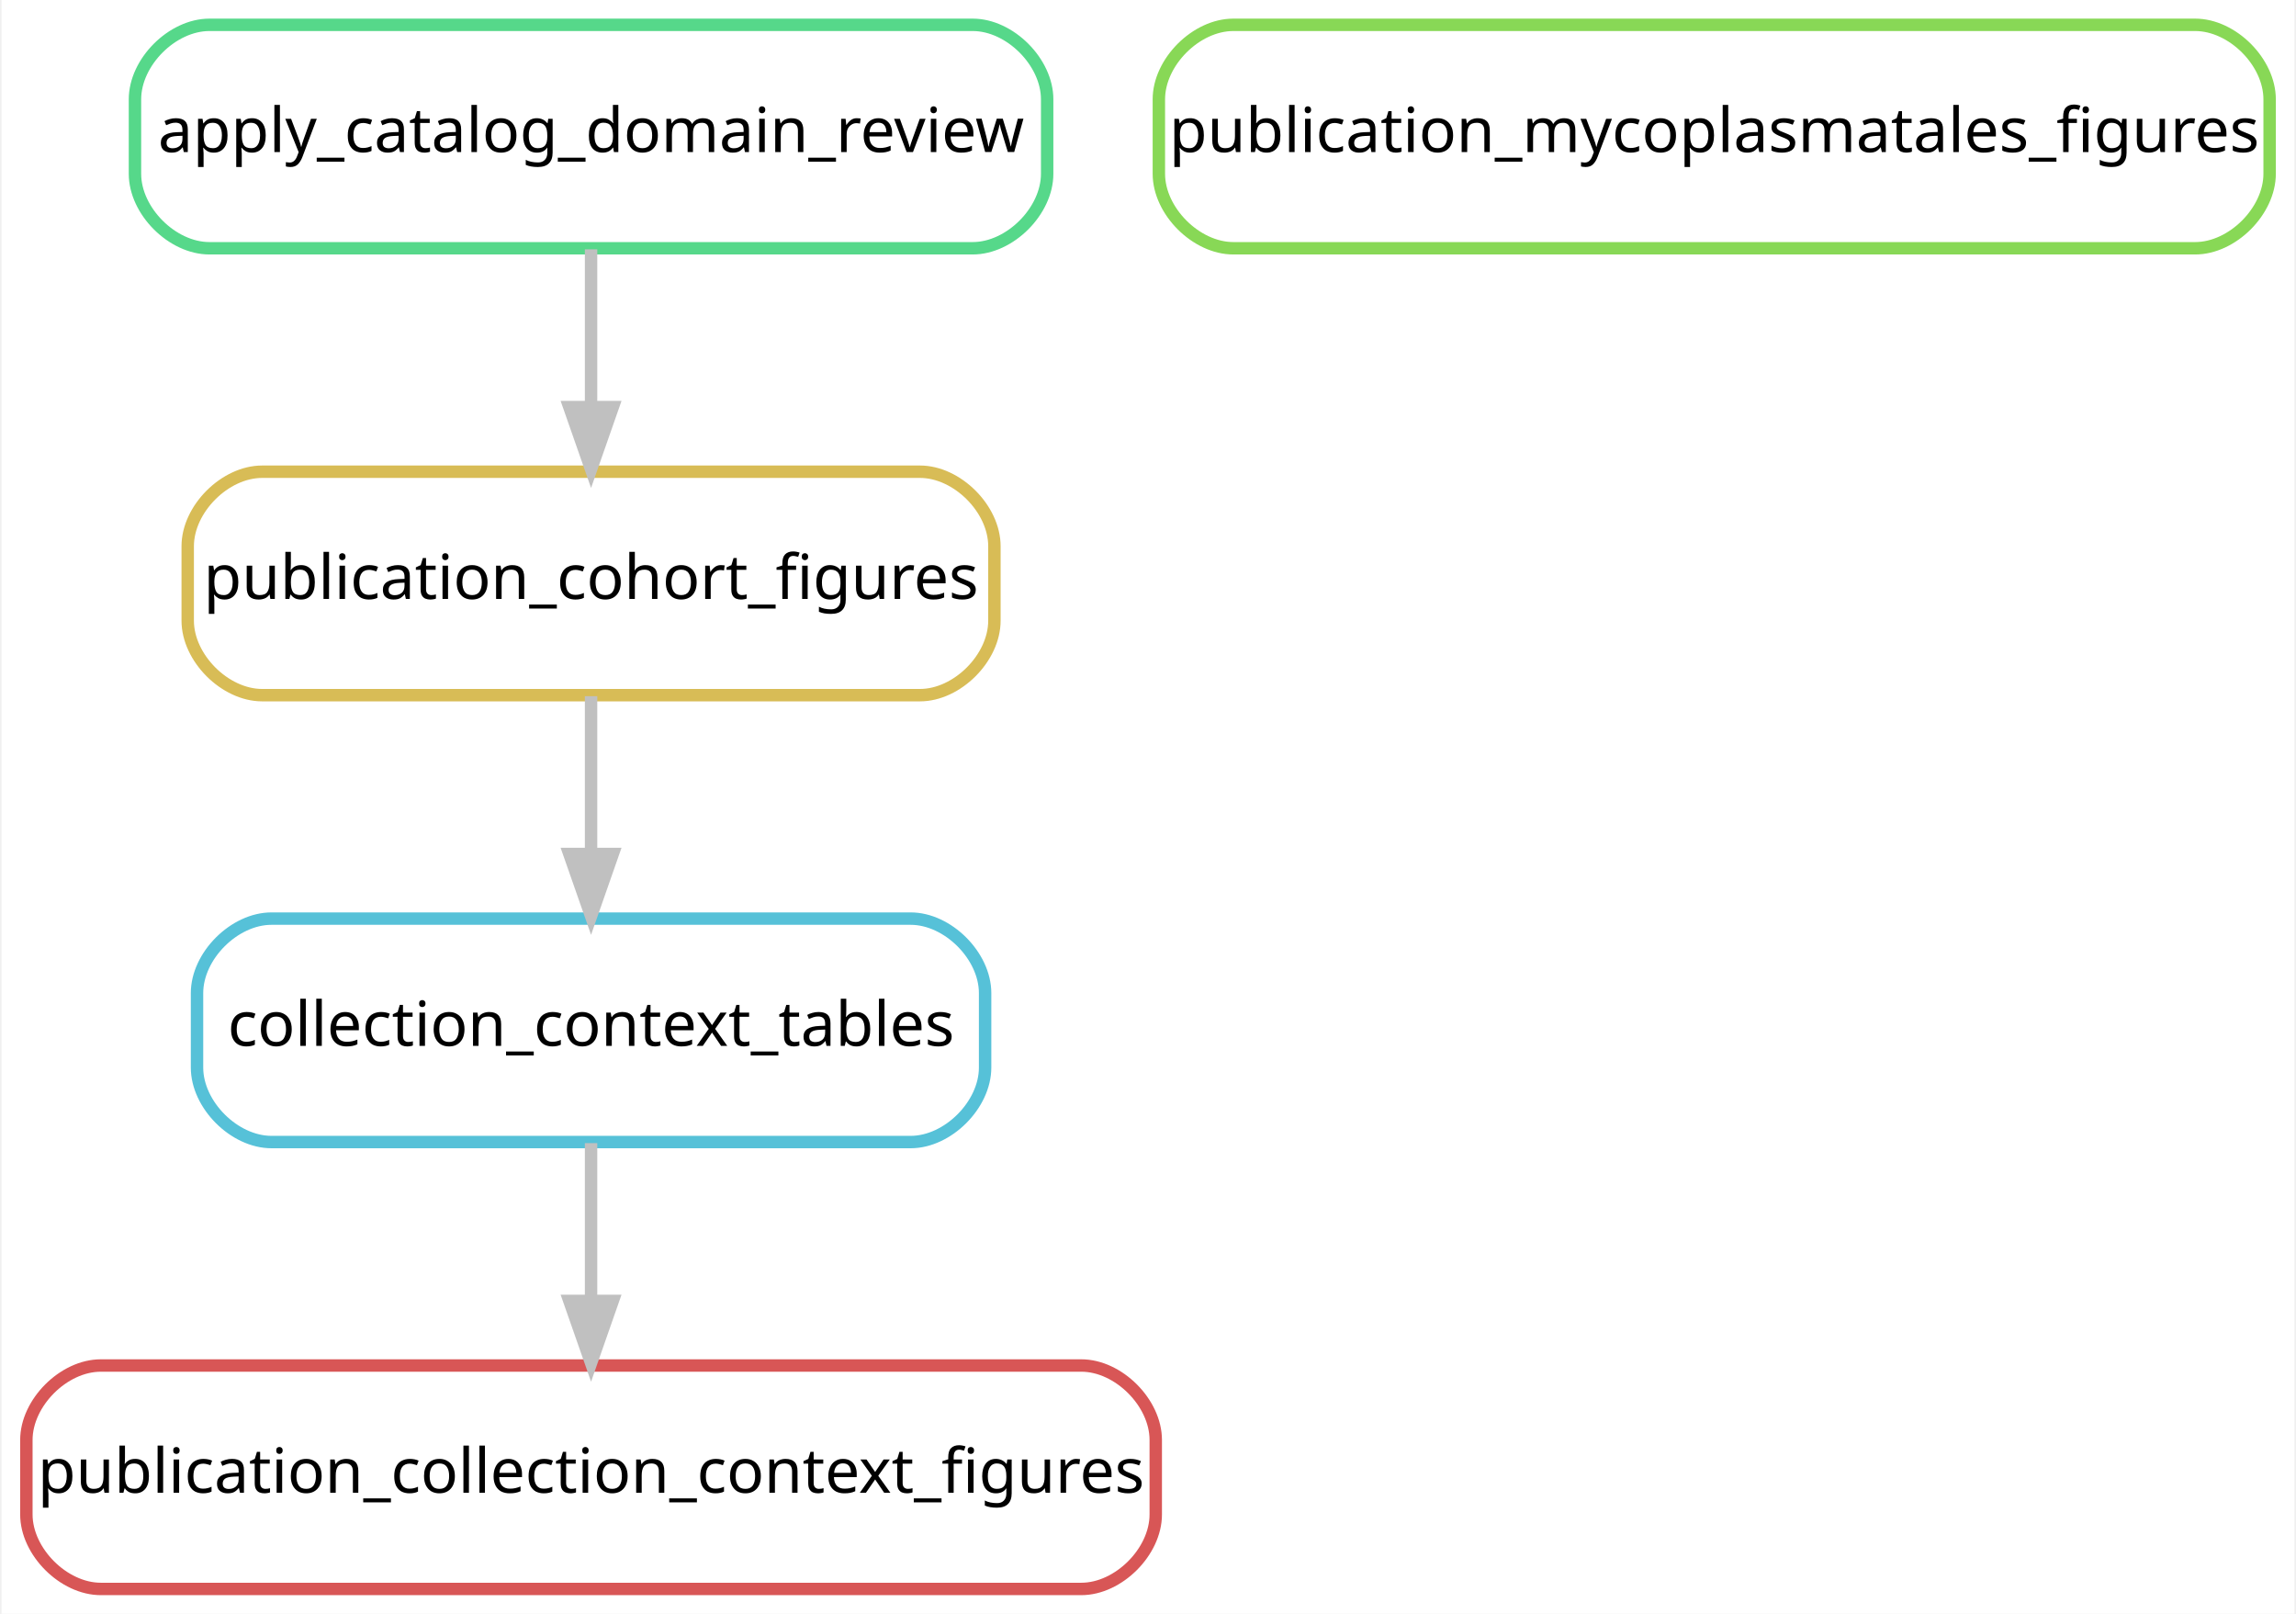
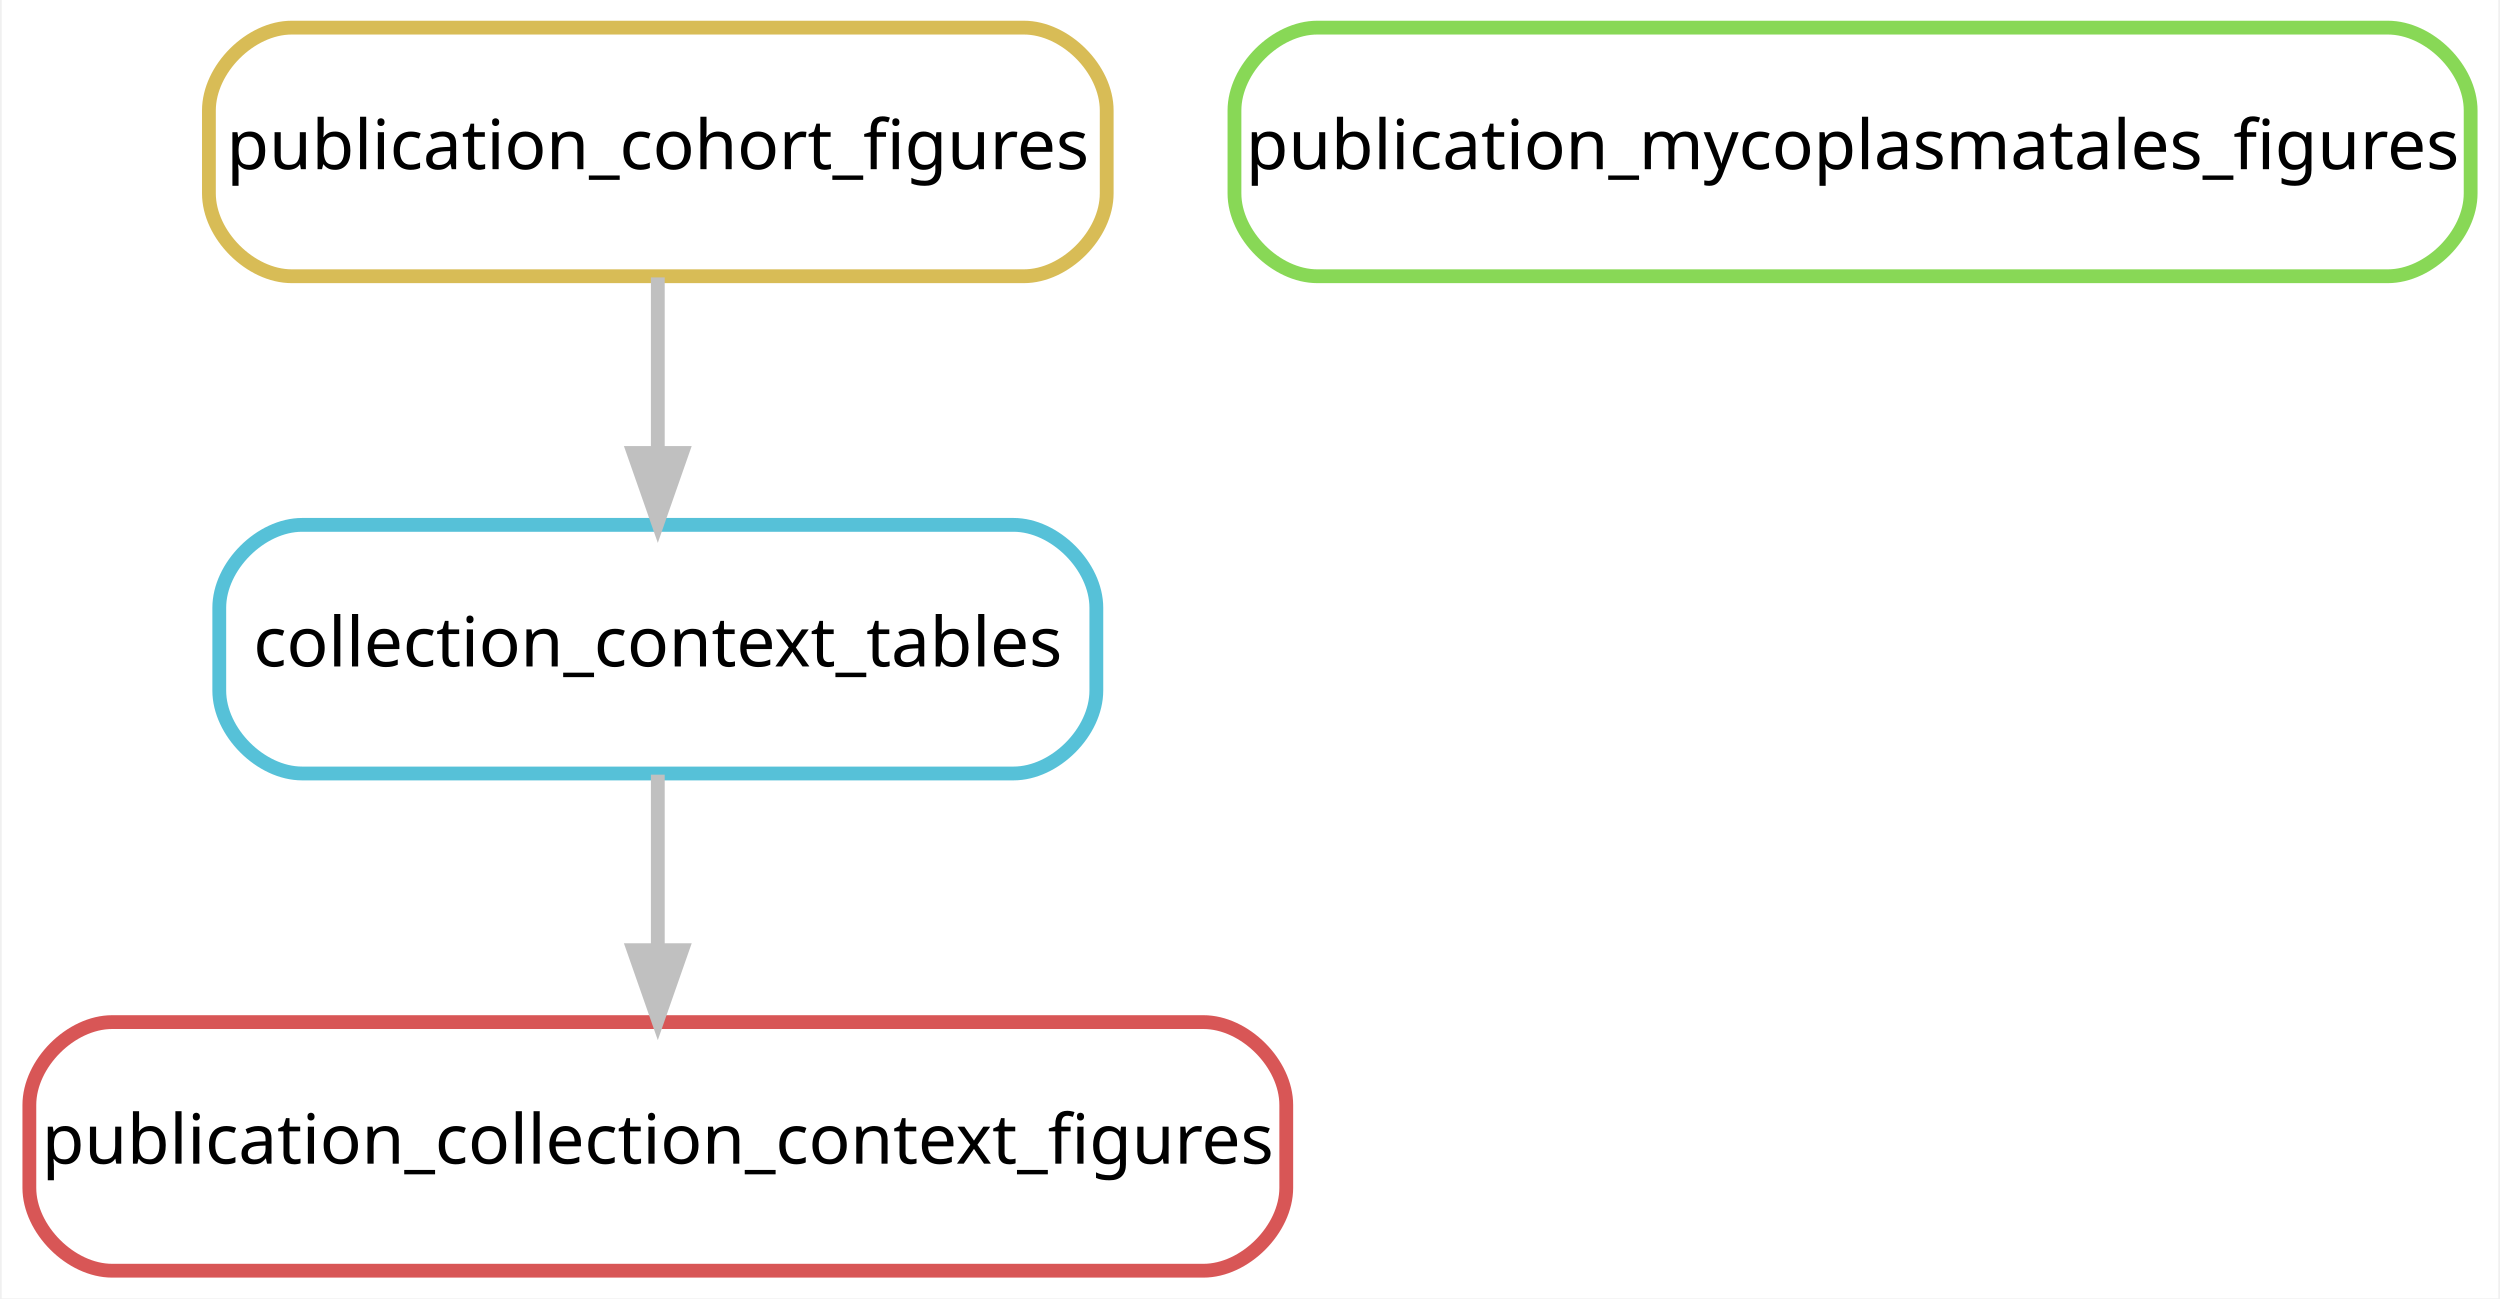
- <svg xmlns="http://www.w3.org/2000/svg" width="370pt" height="260pt" viewBox="0.00 0.00 369.50 260.00">
-   <g id="graph0" class="graph" transform="scale(1 1) rotate(0) translate(4 256)">
-     <polygon fill="#ffffff" stroke="transparent" points="-4,4 -4,-256 365.5,-256 365.5,4 -4,4" />
+ <svg xmlns="http://www.w3.org/2000/svg" width="362pt" height="188pt" viewBox="0.00 0.00 361.50 188.00">
+   <g id="graph0" class="graph" transform="scale(1 1) rotate(0) translate(4 184)">
+     <polygon fill="#ffffff" stroke="transparent" points="-4,4 -4,-184 357.5,-184 357.5,4 -4,4" />
    <g id="node1" class="node">
      <path fill="none" stroke="#d85656" stroke-width="2" d="M170,-36C170,-36 12,-36 12,-36 6,-36 0,-30 0,-24 0,-24 0,-12 0,-12 0,-6 6,0 12,0 12,0 170,0 170,0 176,0 182,-6 182,-12 182,-12 182,-24 182,-24 182,-30 176,-36 170,-36" />
      <text text-anchor="middle" x="91" y="-15.5" font-family="sans" font-size="10.00" fill="#000000">publication_collection_context_figures</text>
    </g>
    <g id="node2" class="node">
      <path fill="none" stroke="#56c1d8" stroke-width="2" d="M142.5,-108C142.5,-108 39.5,-108 39.5,-108 33.5,-108 27.5,-102 27.5,-96 27.5,-96 27.5,-84 27.5,-84 27.5,-78 33.5,-72 39.5,-72 39.5,-72 142.5,-72 142.5,-72 148.5,-72 154.5,-78 154.5,-84 154.5,-84 154.5,-96 154.5,-96 154.5,-102 148.5,-108 142.5,-108" />
      <text text-anchor="middle" x="91" y="-87.5" font-family="sans" font-size="10.00" fill="#000000">collection_context_tables</text>
    </g>
    <g id="edge1" class="edge">
      <path fill="none" stroke="#c0c0c0" stroke-width="2" d="M91,-71.831C91,-64.131 91,-54.974 91,-46.417" />
      <polygon fill="#c0c0c0" stroke="#c0c0c0" stroke-width="2" points="94.5,-46.413 91,-36.413 87.5,-46.413 94.5,-46.413" />
    </g>
    <g id="node3" class="node">
      <path fill="none" stroke="#d8bc56" stroke-width="2" d="M144,-180C144,-180 38,-180 38,-180 32,-180 26,-174 26,-168 26,-168 26,-156 26,-156 26,-150 32,-144 38,-144 38,-144 144,-144 144,-144 150,-144 156,-150 156,-156 156,-156 156,-168 156,-168 156,-174 150,-180 144,-180" />
      <text text-anchor="middle" x="91" y="-159.5" font-family="sans" font-size="10.00" fill="#000000">publication_cohort_figures</text>
    </g>
    <g id="edge2" class="edge">
      <path fill="none" stroke="#c0c0c0" stroke-width="2" d="M91,-143.831C91,-136.131 91,-126.974 91,-118.417" />
      <polygon fill="#c0c0c0" stroke="#c0c0c0" stroke-width="2" points="94.5,-118.413 91,-108.413 87.5,-118.413 94.5,-118.413" />
    </g>
    <g id="node4" class="node">
-       <path fill="none" stroke="#56d88a" stroke-width="2" d="M152.5,-252C152.5,-252 29.5,-252 29.5,-252 23.5,-252 17.5,-246 17.5,-240 17.5,-240 17.5,-228 17.5,-228 17.5,-222 23.5,-216 29.5,-216 29.5,-216 152.5,-216 152.5,-216 158.5,-216 164.5,-222 164.5,-228 164.5,-228 164.5,-240 164.5,-240 164.5,-246 158.5,-252 152.5,-252" />
-       <text text-anchor="middle" x="91" y="-231.5" font-family="sans" font-size="10.00" fill="#000000">apply_catalog_domain_review</text>
-     </g>
-     <g id="edge3" class="edge">
-       <path fill="none" stroke="#c0c0c0" stroke-width="2" d="M91,-215.831C91,-208.131 91,-198.974 91,-190.417" />
-       <polygon fill="#c0c0c0" stroke="#c0c0c0" stroke-width="2" points="94.5,-190.413 91,-180.413 87.5,-190.413 94.5,-190.413" />
-     </g>
-     <g id="node5" class="node">
-       <path fill="none" stroke="#88d856" stroke-width="2" d="M349.5,-252C349.5,-252 194.5,-252 194.5,-252 188.5,-252 182.5,-246 182.5,-240 182.5,-240 182.5,-228 182.5,-228 182.5,-222 188.5,-216 194.5,-216 194.5,-216 349.5,-216 349.5,-216 355.5,-216 361.5,-222 361.5,-228 361.5,-228 361.5,-240 361.5,-240 361.5,-246 355.5,-252 349.5,-252" />
-       <text text-anchor="middle" x="272" y="-231.5" font-family="sans" font-size="10.00" fill="#000000">publication_mycoplasmatales_figures</text>
+       <path fill="none" stroke="#88d856" stroke-width="2" d="M341.5,-180C341.5,-180 186.5,-180 186.5,-180 180.5,-180 174.5,-174 174.5,-168 174.5,-168 174.5,-156 174.5,-156 174.5,-150 180.5,-144 186.5,-144 186.5,-144 341.5,-144 341.5,-144 347.5,-144 353.5,-150 353.5,-156 353.5,-156 353.5,-168 353.5,-168 353.5,-174 347.5,-180 341.5,-180" />
+       <text text-anchor="middle" x="264" y="-159.5" font-family="sans" font-size="10.00" fill="#000000">publication_mycoplasmatales_figures</text>
    </g>
  </g>
</svg>
